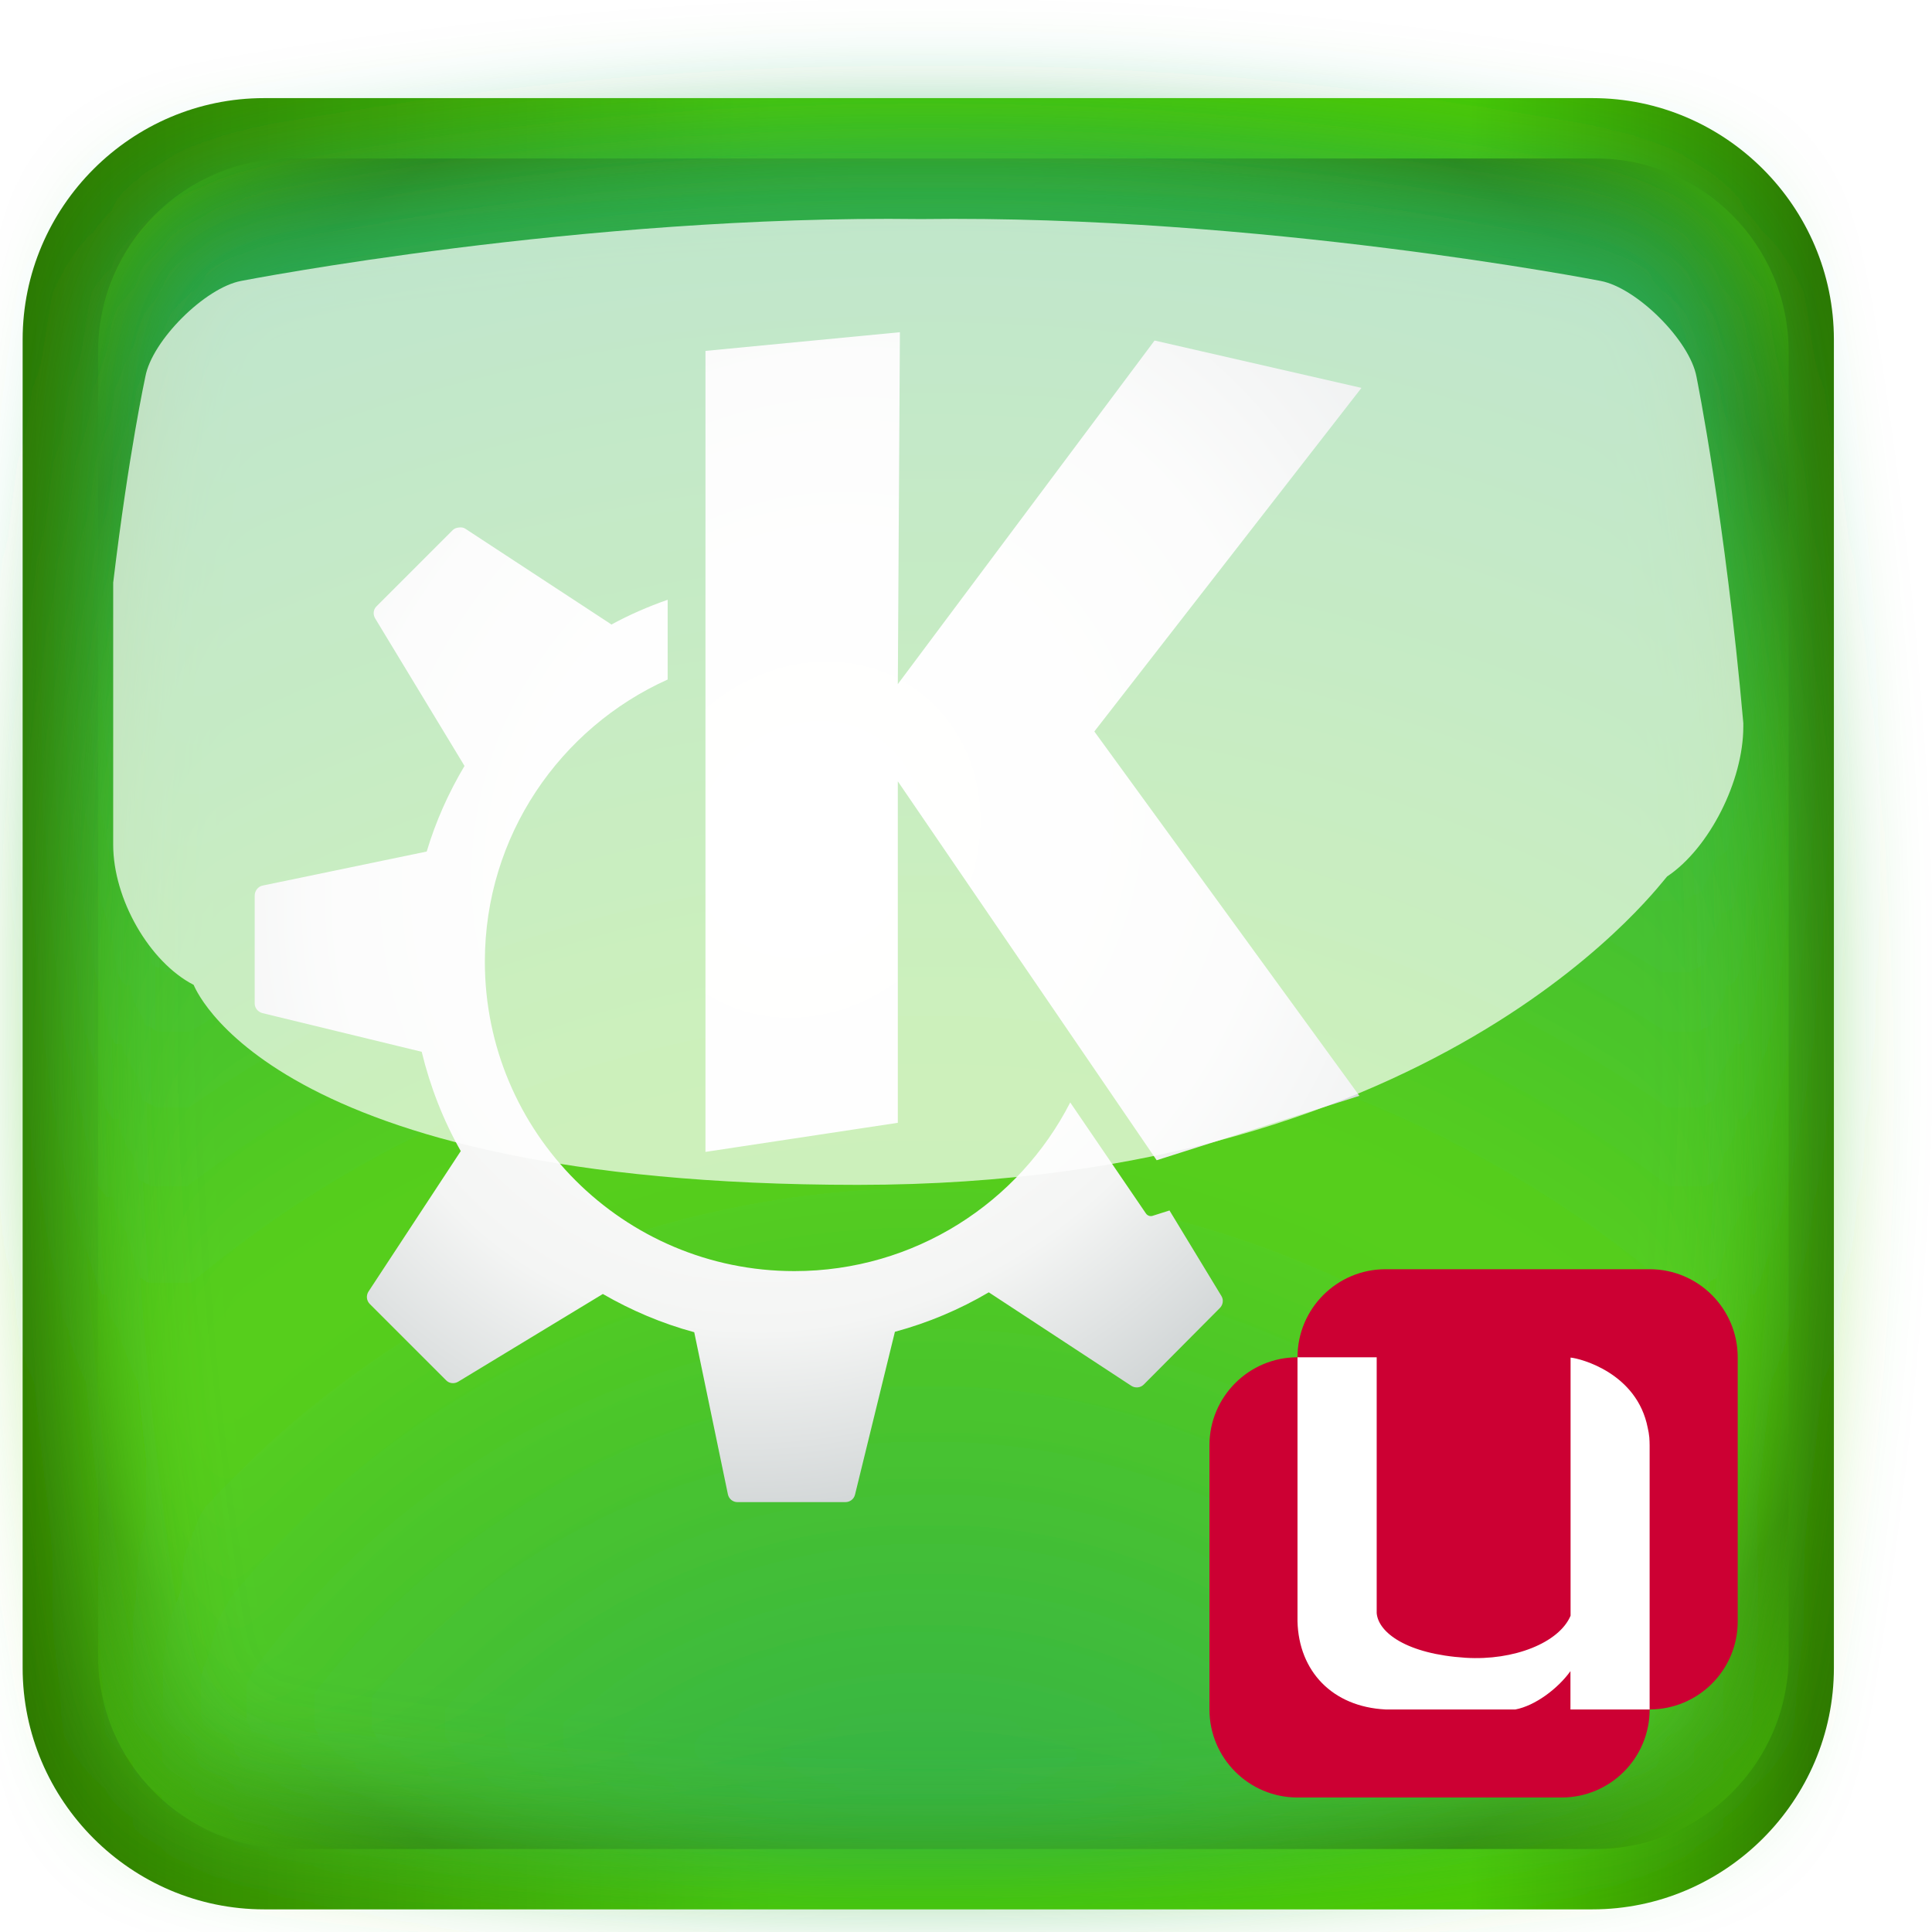
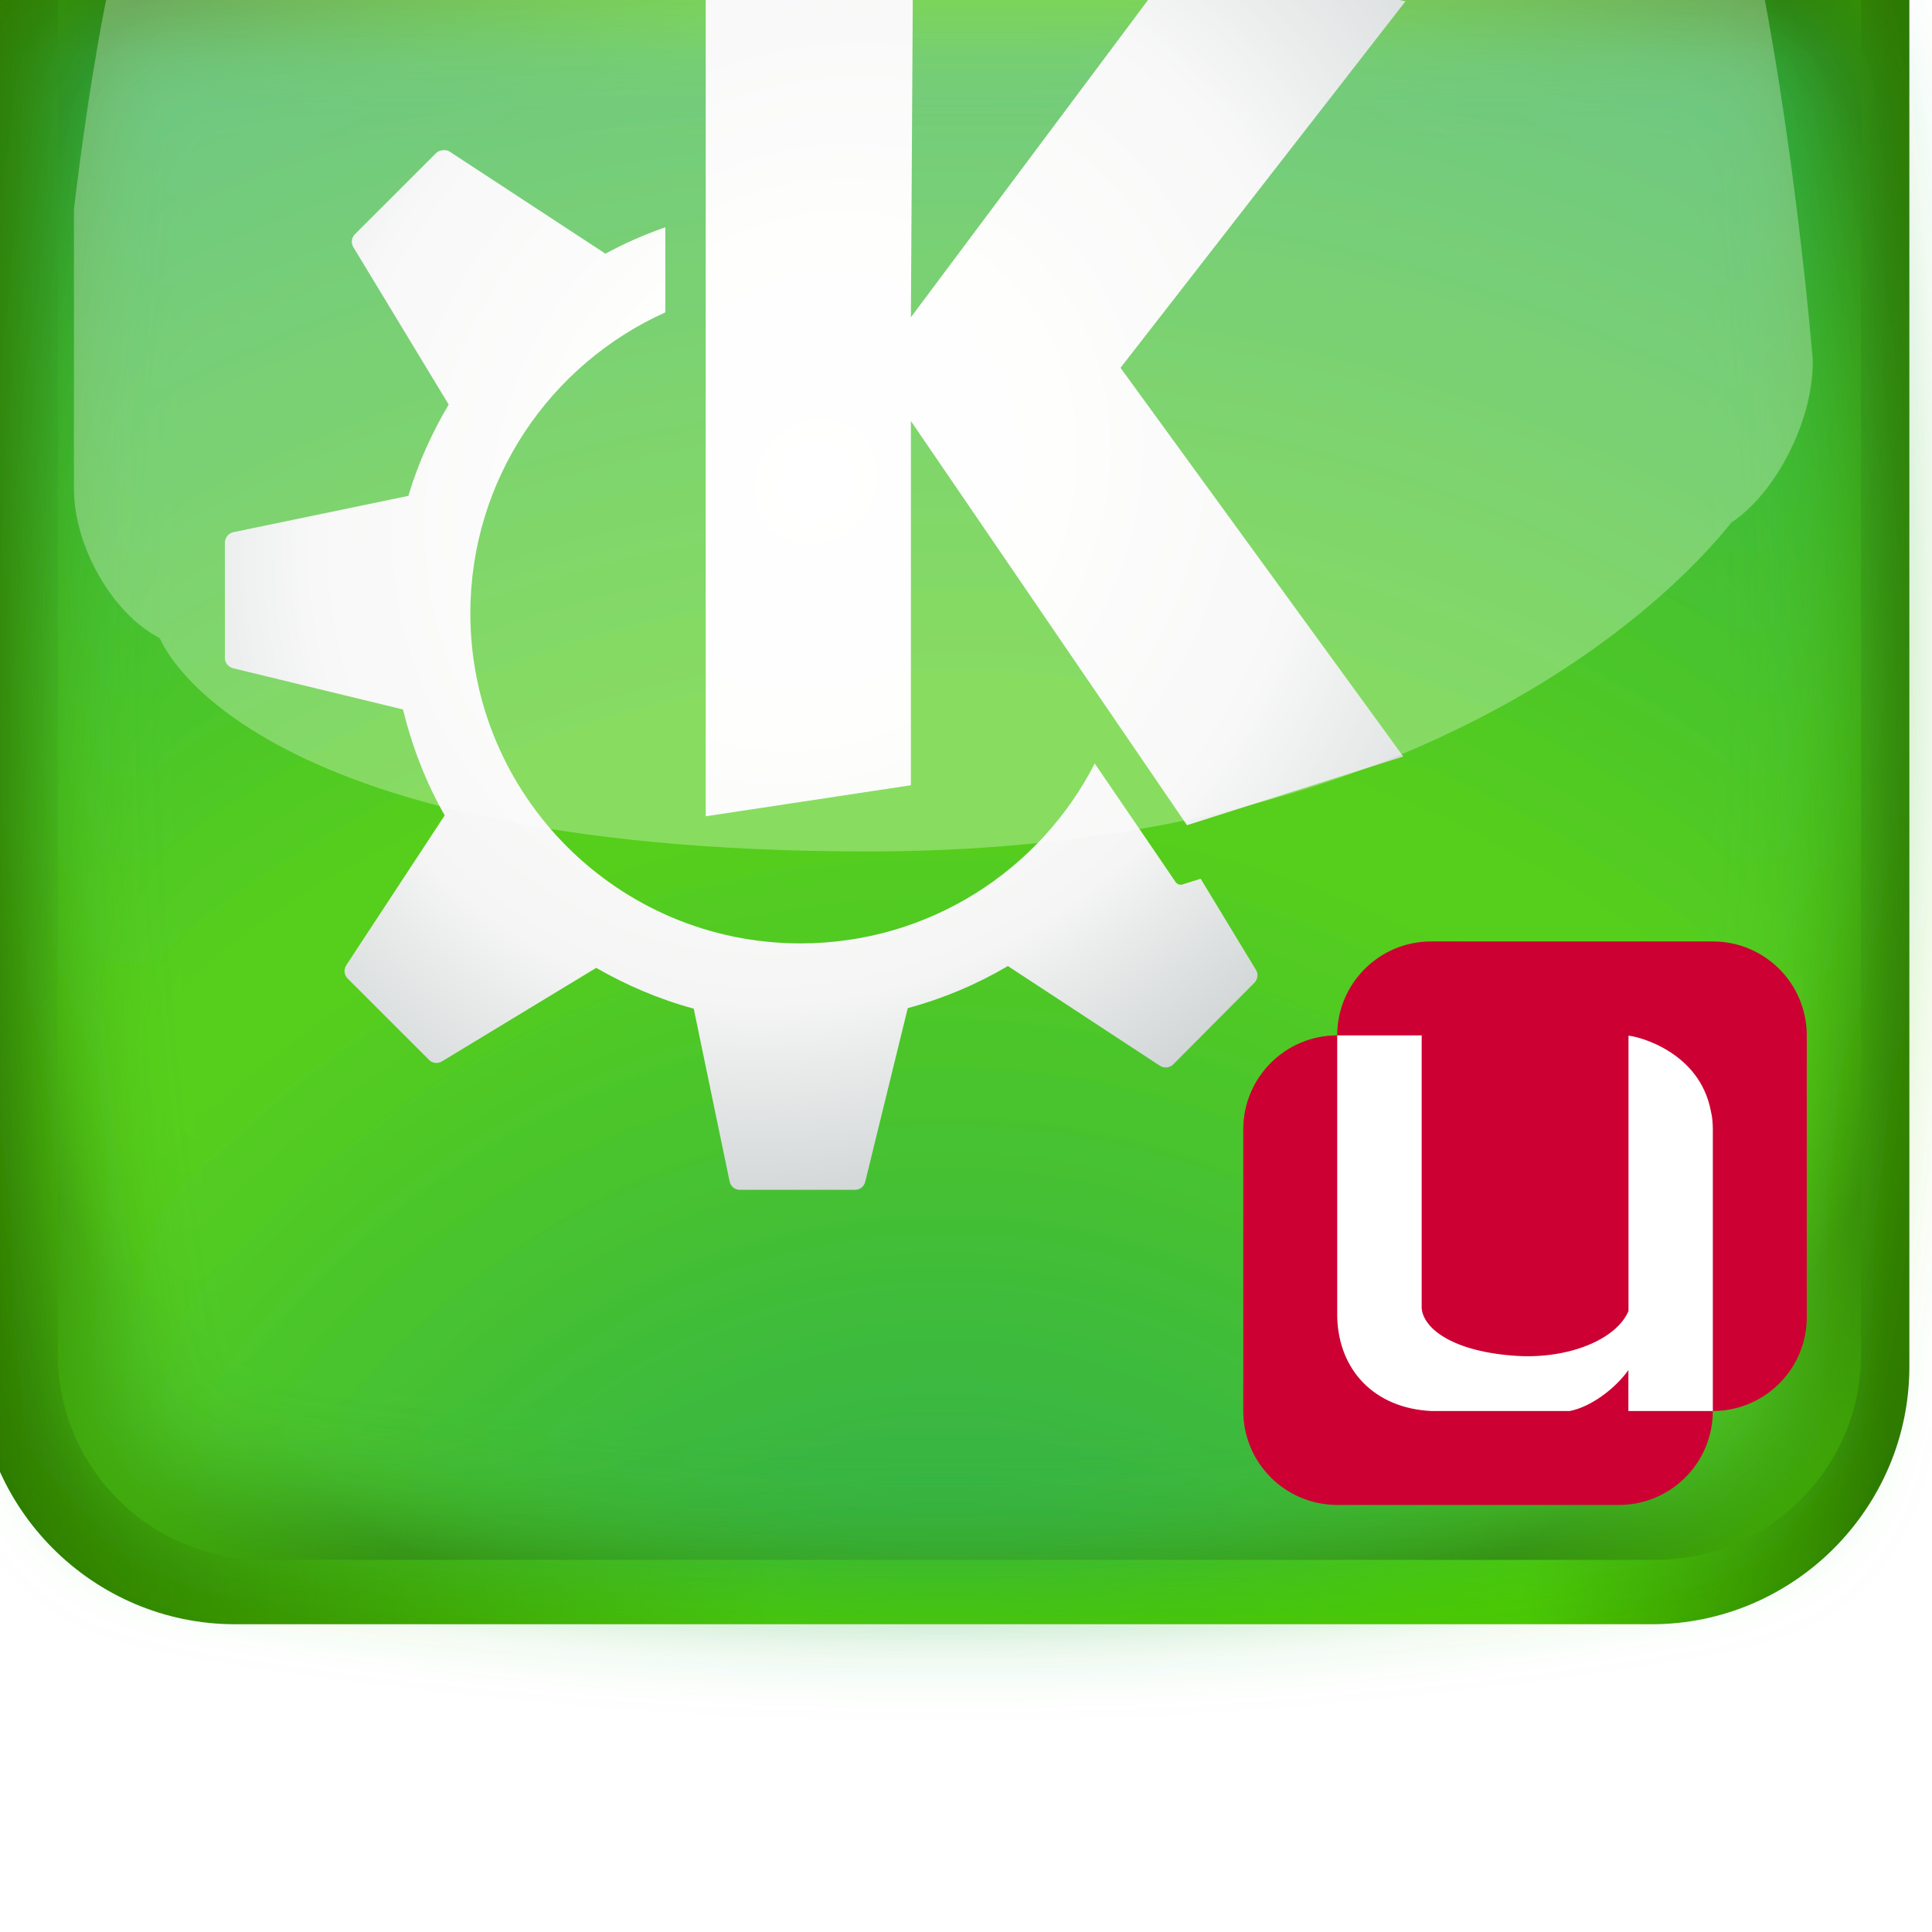
- <svg xmlns="http://www.w3.org/2000/svg" version="1.0" id="svg2250" x="0px" y="0px" width="128px" height="128px" viewBox="0 0 128 128" enable-background="new 0 0 128 128" xml:space="preserve">
+ <svg xmlns="http://www.w3.org/2000/svg" version="1.1" x="0px" y="0px" width="128px" height="128px" viewBox="10.46 29.349 128 128" enable-background="new 10.46 29.349 128 128" xml:space="preserve">
+   <defs>
+ </defs>
  <filter id="AI_Sfocatura_4">
    <feGaussianBlur id="feGaussianBlur6" stdDeviation="4" />
  </filter>
-   <linearGradient id="path35_1_" gradientUnits="userSpaceOnUse" x1="-331.899" y1="-653.1" x2="-211.899" y2="-653.1" gradientTransform="matrix(-1 0 0 -1 -210.3994 -586.5996)">
+   <linearGradient id="path35_2_" gradientUnits="userSpaceOnUse" x1="-1270.164" y1="-1397.529" x2="-1142.164" y2="-1397.529" gradientTransform="matrix(-1 0 0 -1 -1133.204 -1324.57)">
    <stop offset="0" style="stop-color:#2D7800" />
    <stop offset="0.011" style="stop-color:#2D7800" />
    <stop offset="0.053" style="stop-color:#348C00" />
    <stop offset="0.099" style="stop-color:#3BA000" />
    <stop offset="0.148" style="stop-color:#42B400" />
    <stop offset="0.201" style="stop-color:#4AC900" />
    <stop offset="0.262" style="stop-color:#4AC900" />
    <stop offset="0.349" style="stop-color:#4AC900" />
    <stop offset="0.586" style="stop-color:#4AC900" />
    <stop offset="1" style="stop-color:#2D7800" />
  </linearGradient>
-   <path id="path35" fill="url(#path35_1_)" d="M1.5,22.5c0-8.8,7.2-16,16-16h88c8.8,0,16,7.2,16,16v88c0,8.8-7.2,16-16,16h-88  c-8.8,0-16-7.2-16-16V22.5z" />
-   <radialGradient id="path53_1_" cx="666.385" cy="802.752" r="85.025" gradientTransform="matrix(0.9825 0 0 0.9825 -592.2231 -722.2039)" gradientUnits="userSpaceOnUse">
+   <path id="path35_1_" fill="url(#path35_2_)" d="M8.96,26.026c0-9.387,7.68-17.067,17.067-17.067h93.867  c9.386,0,17.066,7.68,17.066,17.067v93.867c0,9.386-7.681,17.066-17.066,17.066H26.027c-9.387,0-17.067-7.681-17.067-17.066V26.026z  " />
+   <radialGradient id="path53_2_" cx="685.735" cy="1536.239" r="85.025" gradientTransform="matrix(1.048 0 0 1.048 -644.6235 -1537.02)" gradientUnits="userSpaceOnUse">
    <stop offset="0.5" style="stop-color:#4AC900" />
    <stop offset="0.781" style="stop-color:#2D7800" />
    <stop offset="1" style="stop-color:#4AC900" />
  </radialGradient>
-   <path id="path53" fill="url(#path53_1_)" d="M19.272,10.5C12.229,10.5,6.5,16.229,6.5,23.272v86.457  c0,7.043,5.729,12.771,12.772,12.771h86.457c7.041,0,12.771-5.729,12.771-12.771V23.272c0-7.042-5.73-12.772-12.771-12.772H19.272  L19.272,10.5z" />
-   <g id="path64" filter="url(#AI_Sfocatura_4)">
-     <radialGradient id="SVGID_1_" cx="657.1" cy="866.9" r="141" gradientTransform="matrix(1 0 0 1 -595.5996 -723.4004)" gradientUnits="userSpaceOnUse">
+   <path id="path53_1_" fill="url(#path53_2_)" d="M27.917,13.226c-7.513,0-13.624,6.111-13.624,13.624v92.22  c0,7.513,6.111,13.623,13.624,13.623h92.22c7.511,0,13.623-6.11,13.623-13.623v-92.22c0-7.511-6.112-13.624-13.623-13.624H27.917  L27.917,13.226z" />
+   <g id="path64_1_" filter="url(#AI_Sfocatura_4)">
+     <radialGradient id="SVGID_1_" cx="668.034" cy="1587.354" r="140.999" gradientTransform="matrix(1.0667 0 0 1.0667 -639.6101 -1538.083)" gradientUnits="userSpaceOnUse">
      <stop offset="0" style="stop-color:#24A55E" />
      <stop offset="0.5" style="stop-color:#58D01A" />
      <stop offset="1" style="stop-color:#24A55E" />
    </radialGradient>
-     <path fill="url(#SVGID_1_)" d="M61.526,9.515h-0.053c-23.021-0.296-47.076,4.131-47.316,4.176c-2.455,0.458-5.01,3.012-5.467,5.467   c-0.045,0.241-4.473,24.295-4.176,47.316c-0.297,23.073,4.131,47.129,4.176,47.368c0.457,2.454,3.013,5.011,5.468,5.47   c0.239,0.045,24.294,4.471,47.315,4.174c23.075,0.297,47.128-4.129,47.37-4.174c2.453-0.457,5.011-3.016,5.47-5.471   c0.043-0.238,4.471-24.293,4.174-47.314c0.297-23.074-4.131-47.128-4.174-47.369c-0.459-2.455-3.017-5.01-5.47-5.467   C108.604,13.646,84.548,9.218,61.526,9.515z" />
+     <path fill="url(#SVGID_1_)" d="M72.987,12.175h-0.057c-24.555-0.316-50.214,4.406-50.47,4.454   c-2.619,0.488-5.344,3.213-5.832,5.832c-0.048,0.257-4.771,25.915-4.454,50.471c-0.317,24.609,4.406,50.271,4.454,50.524   c0.487,2.617,3.214,5.347,5.833,5.836c0.255,0.048,25.914,4.77,50.469,4.452c24.613,0.317,50.271-4.404,50.528-4.452   c2.616-0.487,5.345-3.219,5.834-5.837c0.046-0.252,4.771-25.913,4.452-50.467c0.319-24.613-4.406-50.271-4.452-50.527   c-0.489-2.619-3.218-5.344-5.834-5.832C123.204,16.582,97.544,11.858,72.987,12.175z" />
  </g>
-   <radialGradient id="path5692_2_" cx="-202.068" cy="-1153.038" r="71.601" gradientTransform="matrix(0.4137 -0.5587 -0.499 -0.3694 -438.23 -483.2028)" gradientUnits="userSpaceOnUse">
+   <radialGradient id="path5692_3_" cx="-1105.386" cy="-2477.57" r="71.601" gradientTransform="matrix(0.4413 -0.5959 -0.5323 -0.394 -766.4738 -1573.621)" gradientUnits="userSpaceOnUse">
    <stop offset="0" style="stop-color:#FFFFFF" />
    <stop offset="0.328" style="stop-color:#FDFDFC" />
    <stop offset="0.677" style="stop-color:#F4F5F4" />
    <stop offset="1" style="stop-color:#CACFD0" />
  </radialGradient>
-   <path id="path5692_1_" fill="url(#path5692_2_)" d="M59.621,22.01l-12.882,1.238v53.068l12.744-1.927V51.765l17.149,25.104  l13.432-4.268L72.503,48.462L90.2,25.699l-13.707-3.138l-17.01,22.763L59.621,22.01z M30.417,34.947  c-0.146,0.015-0.303,0.054-0.413,0.165l-5.064,5.064c-0.214,0.214-0.239,0.54-0.083,0.798l5.918,9.771  c-1.051,1.767-1.904,3.661-2.505,5.671l-10.873,2.256c-0.303,0.063-0.523,0.351-0.523,0.661v7.156c0,0.305,0.229,0.563,0.523,0.635  l10.542,2.56c0.564,2.325,1.435,4.552,2.588,6.578l-6.111,9.303c-0.17,0.26-0.137,0.606,0.083,0.827l5.064,5.063  c0.213,0.214,0.541,0.239,0.798,0.083l9.579-5.808c1.878,1.085,3.913,1.955,6.055,2.533l2.229,10.733  c0.063,0.306,0.323,0.523,0.633,0.523h7.157c0.299,0,0.562-0.201,0.633-0.495l2.643-10.789c2.209-0.597,4.293-1.48,6.22-2.615  l9.441,6.193c0.261,0.169,0.606,0.137,0.826-0.083l5.036-5.065c0.215-0.213,0.267-0.54,0.111-0.798l-3.442-5.67l-1.128,0.357  c-0.163,0.051-0.343-0.021-0.439-0.167c0,0-2.173-3.196-5.01-7.348c-3.393,6.638-10.31,11.175-18.277,11.175  c-11.321,0-20.505-9.185-20.505-20.505c0-8.327,4.98-15.48,12.111-18.689v-5.284c-1.299,0.454-2.552,1.001-3.744,1.651  c-0.001-0.002,0.001-0.026,0-0.027l-9.662-6.332C30.7,34.944,30.563,34.932,30.417,34.947z" />
-   <linearGradient id="path99_1_" gradientUnits="userSpaceOnUse" x1="651.5" y1="719.307" x2="651.5" y2="800.352" gradientTransform="matrix(1 0 0 1 -590 -717)">
+   <path id="path5692_2_" fill="url(#path5692_3_)" d="M70.956,25.503l-13.741,1.32V83.43l13.594-2.056V57.241L89.101,84.02  l14.328-4.552l-18.732-25.75l18.877-24.28l-14.62-3.347l-18.145,24.28L70.956,25.503z M39.805,39.302  c-0.156,0.016-0.323,0.058-0.44,0.176l-5.402,5.402c-0.228,0.228-0.254,0.576-0.088,0.851l6.312,10.422  c-1.121,1.885-2.031,3.905-2.672,6.049l-11.598,2.406c-0.323,0.068-0.558,0.375-0.558,0.706v7.632c0,0.326,0.244,0.603,0.558,0.679  l11.245,2.729c0.602,2.48,1.531,4.856,2.76,7.017l-6.518,9.923c-0.181,0.279-0.146,0.647,0.088,0.884l5.402,5.4  c0.227,0.228,0.577,0.254,0.851,0.088l10.217-6.194c2.003,1.156,4.174,2.085,6.459,2.702l2.377,11.446  c0.067,0.328,0.345,0.558,0.675,0.558h7.634c0.319,0,0.6-0.215,0.675-0.529l2.819-11.508c2.356-0.636,4.579-1.577,6.635-2.788  l10.07,6.604c0.278,0.181,0.646,0.147,0.882-0.088l5.37-5.401c0.229-0.228,0.286-0.576,0.118-0.852l-3.67-6.049l-1.204,0.381  c-0.173,0.055-0.364-0.022-0.468-0.179c0,0-2.317-3.408-5.345-7.838c-3.619,7.081-10.996,11.92-19.495,11.92  c-12.076,0-21.872-9.797-21.872-21.872c0-8.882,5.312-16.512,12.918-19.935v-5.636c-1.386,0.484-2.722,1.067-3.993,1.761  c-0.002-0.002,0.001-0.028,0-0.029l-10.307-6.754C40.107,39.299,39.96,39.287,39.805,39.302z" />
+   <linearGradient id="path99_2_" gradientUnits="userSpaceOnUse" x1="662.684" y1="1436.597" x2="662.684" y2="1523.047" gradientTransform="matrix(1 0 0 1 -589.7246 -1432.11)">
    <stop offset="0.13" style="stop-color:#FFFFFF" />
    <stop offset="0.5" style="stop-color:#FFFFFF" />
  </linearGradient>
-   <path id="path99" opacity="0.7" fill="url(#path99_1_)" enable-background="new    " d="M115.5,47.914  c-1.195-13.482-3.073-22.799-3.104-22.955c-0.446-2.409-3.963-5.898-6.351-6.347c-0.233-0.044-22.608-4.389-45.009-4.098h-0.051  c-22.399-0.291-44.775,4.054-45.009,4.098c-2.388,0.449-5.903,3.938-6.347,6.347c-0.022,0.117-1.092,5.005-2.13,13.644  c0,5.785,0,11.569,0,17.355c0,3.607,2.396,7.78,5.328,9.29C12.826,65.145,17.463,78.5,56.837,78.5  c39.375,0,53.638-20.675,53.634-20.445c2.766-1.858,5.028-6.306,5.028-9.914C115.5,48.065,115.5,47.989,115.5,47.914z" />
-   <g id="layer1">
-     <g id="g3762" transform="matrix(1.65,0,0,1.65,2.258112,0.227915)">
-       <path fill="#CC0033" d="M64.87,50.825H54.266c-1.954,0-3.536,1.584-3.536,3.536c-1.952,0-3.536,1.584-3.536,3.536v10.604    c0,1.954,1.584,3.536,3.536,3.536h10.604c1.954,0,3.536-1.581,3.536-3.536c1.954,0,3.536-1.581,3.536-3.533V54.362    C68.405,52.41,66.824,50.825,64.87,50.825z" />
-       <linearGradient id="path59_1_" gradientUnits="userSpaceOnUse" x1="57.8" y1="54.362" x2="57.8" y2="77.693">
-         <stop offset="0.681" style="stop-color:#FFFFFF" />
-         <stop offset="0.799" style="stop-color:#FBFBFC" />
-         <stop offset="0.912" style="stop-color:#F0F1F3" />
-         <stop offset="1" style="stop-color:#E1E3E8" />
-       </linearGradient>
-       <path id="path59" fill="url(#path59_1_)" d="M64.857,57.589v-0.007l0,0c-0.014-0.138-0.034-0.266-0.064-0.385    c-0.426-2.201-2.694-2.787-3.098-2.824v10.365c-0.459,1.085-2.279,1.81-4.213,1.689c-2.363-0.15-3.505-1.009-3.572-1.793V54.362    H50.73v10.604c0.052,1.995,1.393,3.427,3.533,3.536h5.219c0.787-0.151,1.695-0.827,2.208-1.539v1.539h0.46h2.706h0.013V57.897    C64.87,57.789,64.863,57.687,64.857,57.589z" />
-     </g>
-   </g>
+   <path id="path99_1_" opacity="0.3" fill="url(#path99_2_)" enable-background="new    " d="M130.56,53.134  c-1.274-14.38-3.277-24.319-3.31-24.485c-0.477-2.57-4.228-6.291-6.776-6.77c-0.247-0.047-24.113-4.681-48.01-4.371h-0.055  c-23.892-0.31-47.76,4.324-48.009,4.371c-2.547,0.479-6.297,4.2-6.77,6.77c-0.023,0.125-1.165,5.339-2.272,14.554  c0,6.171,0,12.34,0,18.512c0,3.848,2.556,8.299,5.683,9.91c0-0.111,4.946,14.135,46.945,14.135c42,0,57.213-22.053,57.209-21.808  c2.95-1.982,5.363-6.727,5.363-10.575C130.56,53.295,130.56,53.214,130.56,53.134z" />
+   <path fill="#CC0033" d="M123.939,91.722h-18.663c-3.439,0-6.223,2.787-6.223,6.223c-3.436,0-6.223,2.787-6.223,6.223v18.663  c0,3.439,2.787,6.224,6.223,6.224h18.662c3.44,0,6.224-2.782,6.224-6.224c3.439,0,6.224-2.78,6.224-6.216V97.946  C130.162,94.511,127.379,91.722,123.939,91.722z" />
+   <linearGradient id="path59_2_" gradientUnits="userSpaceOnUse" x1="-160.978" y1="482.286" x2="-160.978" y2="507.17" gradientTransform="matrix(2.7225 0 0 2.7225 549.76 -1215.076)">
+     <stop offset="0.681" style="stop-color:#FFFFFF" />
+     <stop offset="0.799" style="stop-color:#FBFBFC" />
+     <stop offset="0.912" style="stop-color:#F0F1F3" />
+     <stop offset="1" style="stop-color:#E1E3E8" />
+   </linearGradient>
+   <path id="path59_1_" fill="url(#path59_2_)" d="M123.916,103.626v-0.013l0,0c-0.023-0.244-0.06-0.469-0.112-0.677  c-0.749-3.877-4.74-4.908-5.452-4.972v18.242c-0.809,1.91-4.011,3.188-7.414,2.973c-4.159-0.264-6.169-1.774-6.288-3.155V97.946  h-5.596v18.663c0.092,3.51,2.452,6.031,6.218,6.223h9.186c1.385-0.264,2.983-1.455,3.887-2.708v2.708h0.809h4.763h0.023v-18.665  C123.939,103.978,123.928,103.799,123.916,103.626z" />
</svg>
